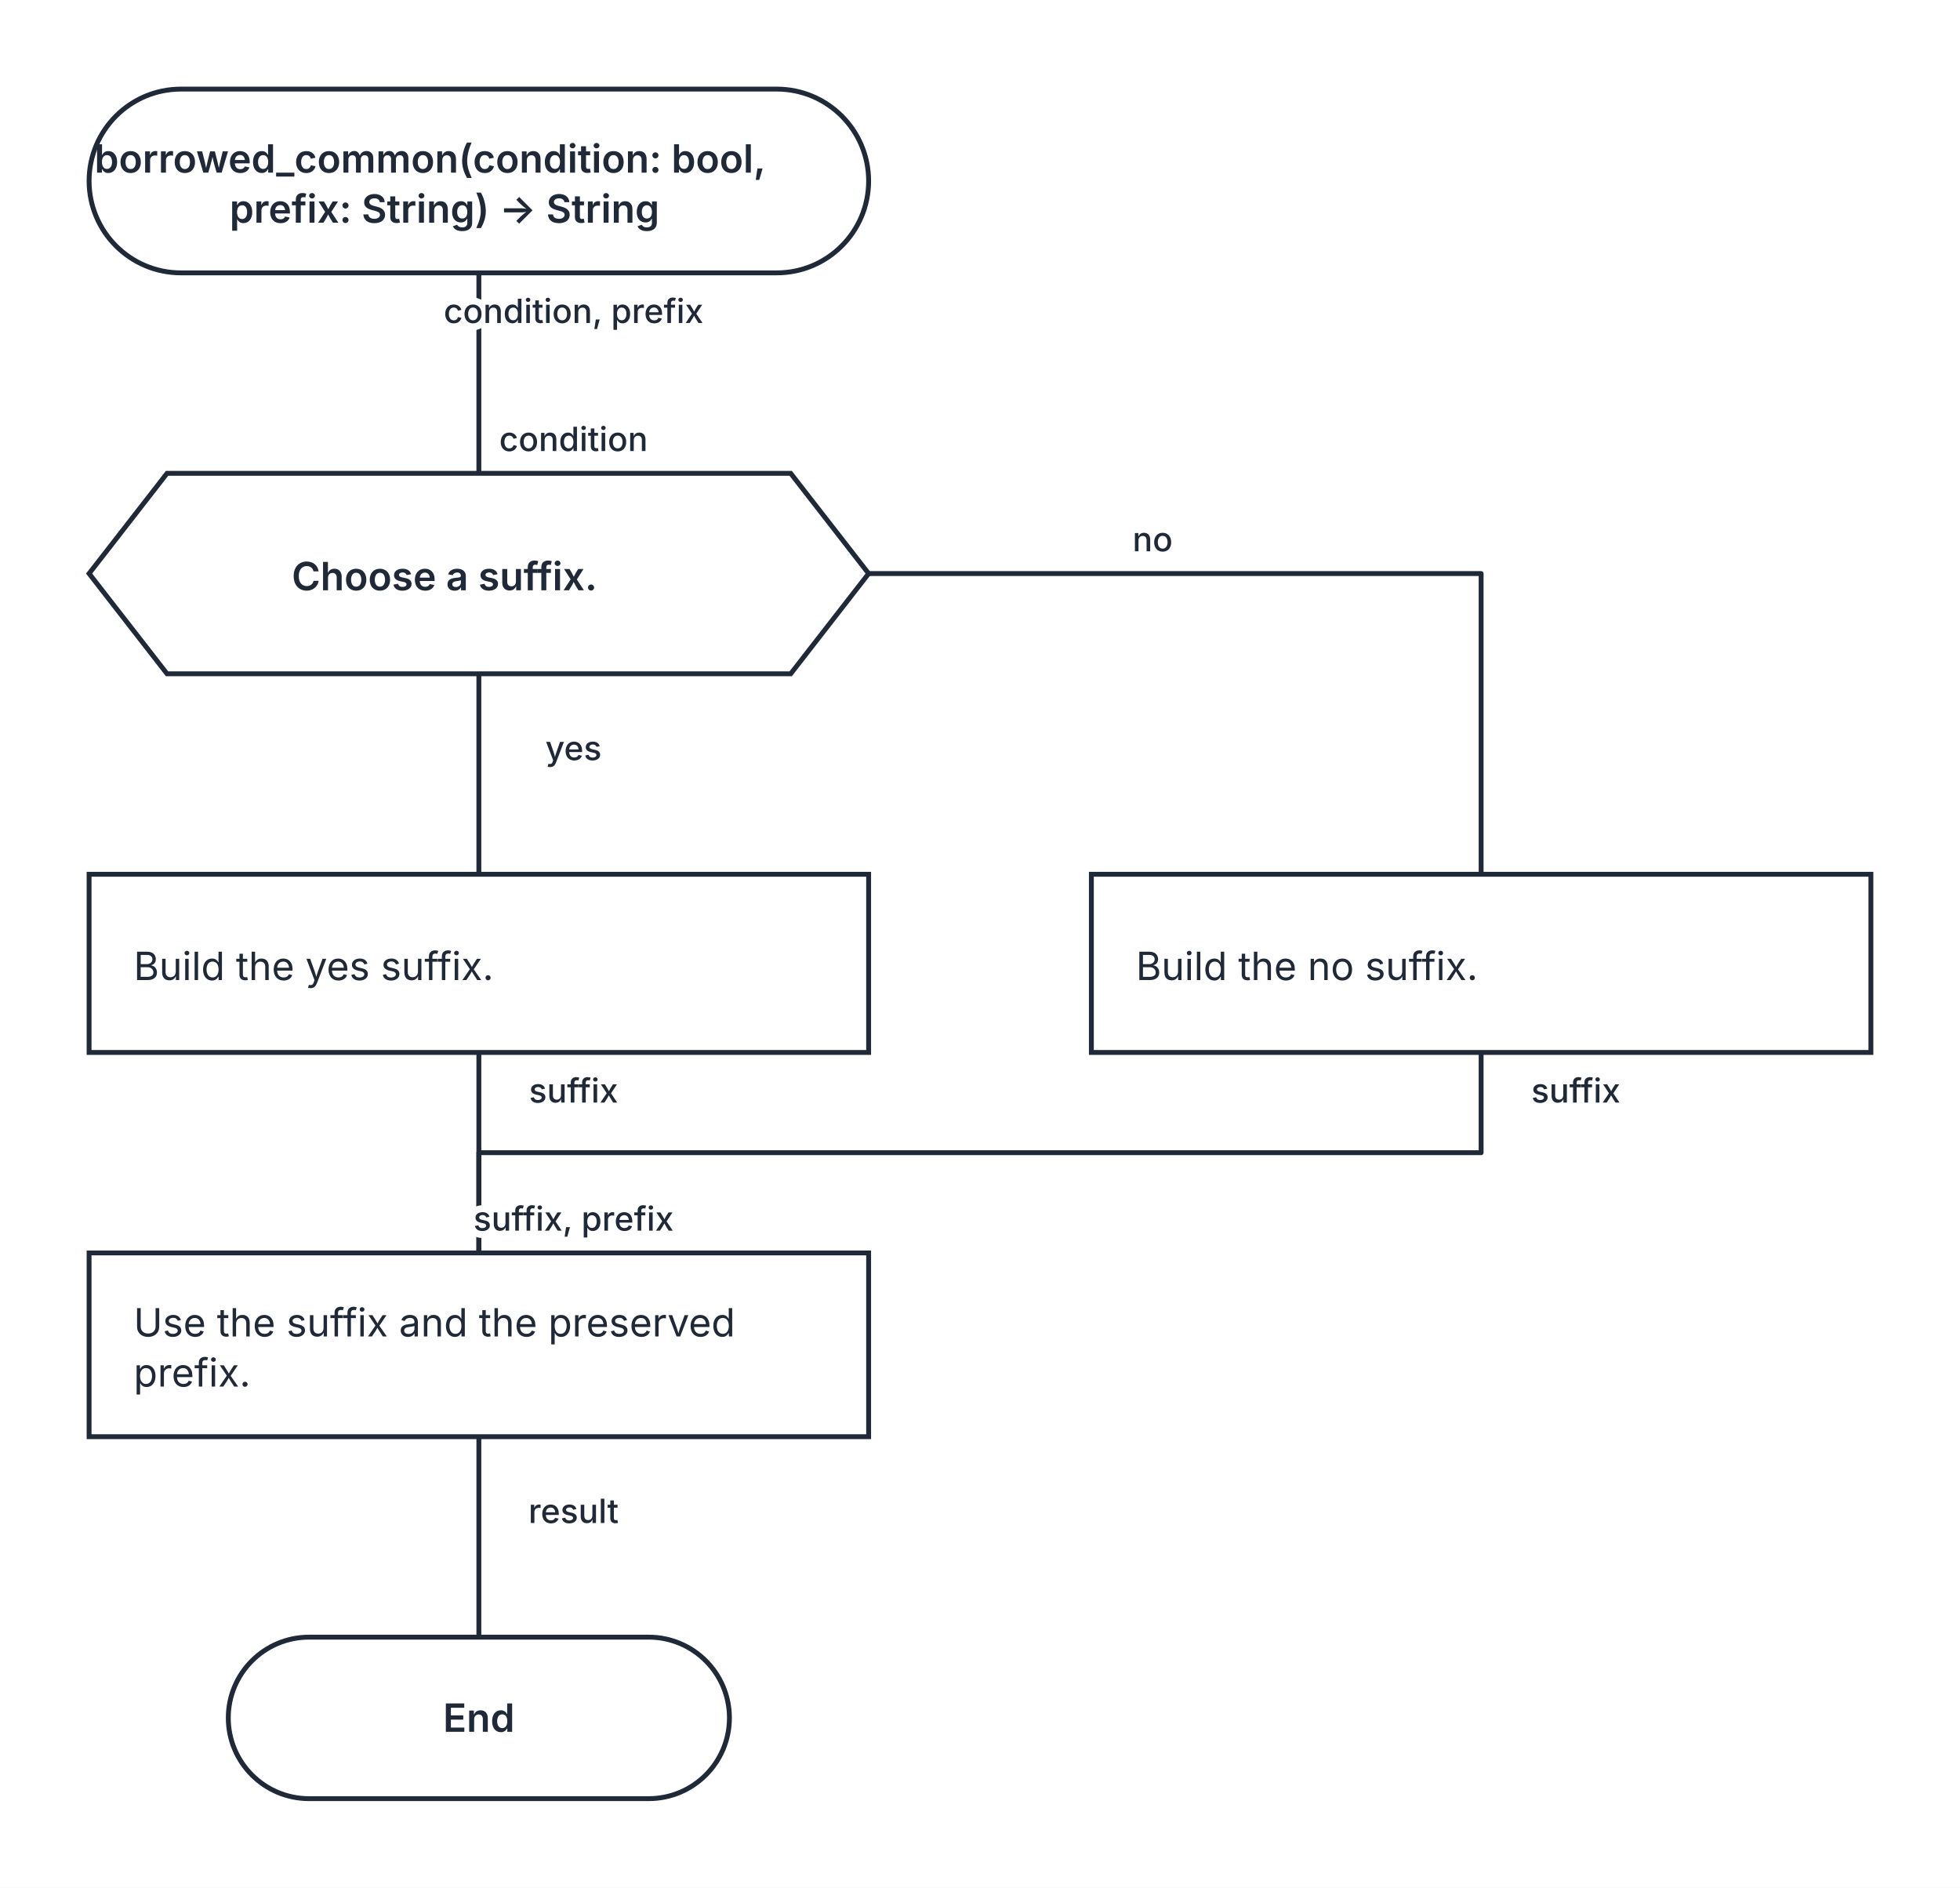
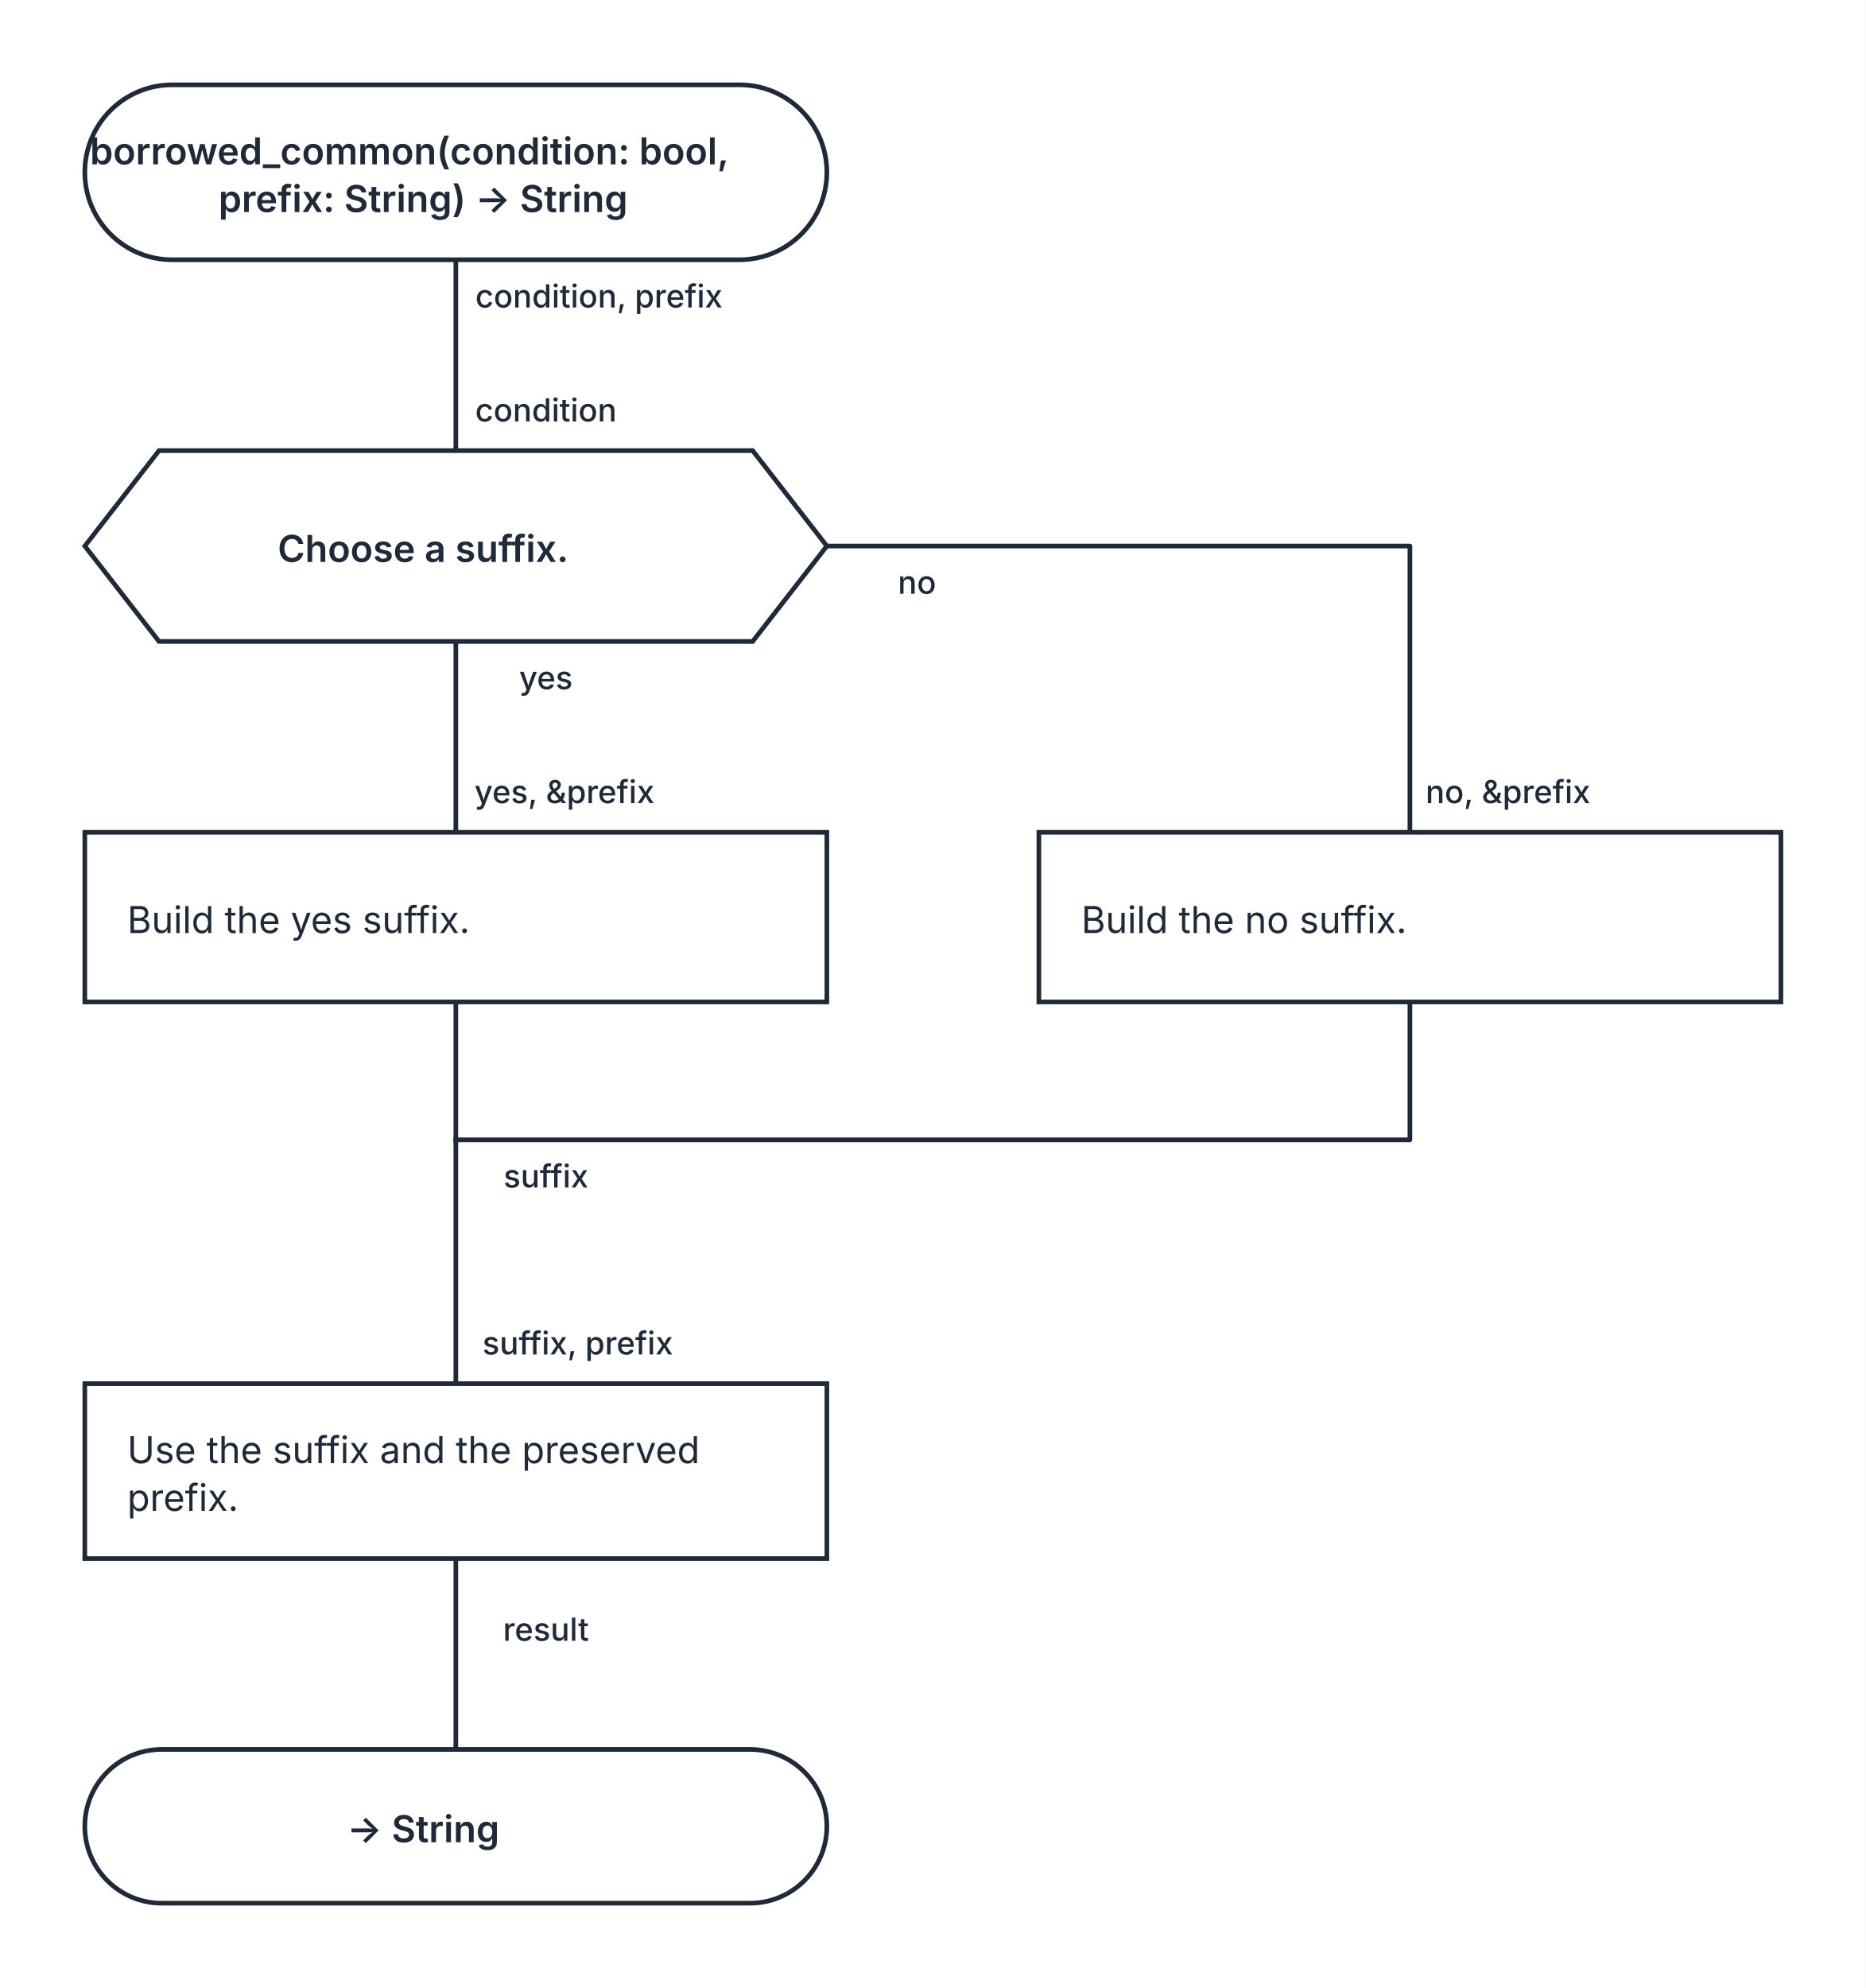
- <svg xmlns="http://www.w3.org/2000/svg" width="704" height="678" viewBox="0 0 704 678" role="img" aria-labelledby="kaalang-title" aria-describedby="kaalang-description">
+ <svg xmlns="http://www.w3.org/2000/svg" width="704" height="750" viewBox="0 0 704 750" role="img" aria-labelledby="kaalang-title" aria-describedby="kaalang-description">
  <defs>
    <style>
      svg { color: #1f2937; font-family: Inter, ui-sans-serif, system-ui, -apple-system, BlinkMacSystemFont, "Segoe UI", sans-serif; text-rendering: optimizeLegibility; }
-       .edge { fill: none; stroke: currentColor; stroke-width: 1.75; stroke-linecap: square; stroke-linejoin: round; }
-       .edge-label { fill: currentColor; font-size: 12px; font-weight: 500; paint-order: stroke; stroke: #ffffff; stroke-width: 5px; stroke-linejoin: round; text-anchor: middle; }
+       .connection { fill: none; stroke: currentColor; stroke-width: 1.75; stroke-linecap: square; stroke-linejoin: round; }
+       .connection-label { fill: currentColor; font-size: 12px; font-weight: 500; paint-order: stroke; stroke: #ffffff; stroke-width: 5px; stroke-linejoin: round; text-anchor: middle; }
      .node-shape { fill: #ffffff; stroke: currentColor; stroke-width: 1.75; }
      .label { fill: currentColor; font-size: 14px; text-anchor: middle; }
      .start .label, .question .label, .select .label, .case .label, .end .label { font-weight: 600; }
      .action .label { font-weight: 400; text-anchor: start; }
    </style>
  </defs>
  <rect width="100%" height="100%" fill="#ffffff" />
-   <g class="edges">
-     <path class="edge" d="M 172 98 L 172 170" />
-     <path class="edge" d="M 172 242 L 172 314" />
-     <path class="edge" d="M 312 206 L 532 206 L 532 314" />
-     <path class="edge" d="M 172 378 L 172 450" />
-     <path class="edge" d="M 532 378 L 532 414 L 172 414 L 172 450" />
-     <path class="edge" d="M 172 516 L 172 588" />
-     <text class="edge-label" x="214" y="162" xml:space="preserve">
+   <g class="connections">
+     <path class="connection" d="M 172 98 L 172 170" />
+     <path class="connection" d="M 172 242 L 172 314" />
+     <path class="connection" d="M 312 206 L 532 206 L 532 314" />
+     <path class="connection" d="M 172 378 L 172 430" />
+     <path class="connection" d="M 532 378 L 532 430 L 172 430" />
+     <path class="connection" d="M 172 588 L 172 660" />
+     <path class="connection" d="M 172 430 L 172 522" />
+     <text class="connection-label" x="214" y="448" xml:space="preserve">
+       <tspan x="214" dy="0">suffix</tspan>
+     </text>
+     <text class="connection-label" x="214" y="619" xml:space="preserve">
+       <tspan x="214" dy="0">result</tspan>
+     </text>
+     <text class="connection-label" x="234" y="116" xml:space="preserve">
+       <tspan x="234" dy="0">condition, prefix</tspan>
+     </text>
+     <text class="connection-label" x="214" y="260" xml:space="preserve">
+       <tspan x="214" dy="0">yes</tspan>
+     </text>
+     <text class="connection-label" x="354" y="224" xml:space="preserve">
+       <tspan x="354" dy="0">no</tspan>
+     </text>
+     <text class="connection-label" x="214" y="159" xml:space="preserve">
      <tspan x="214" dy="0">condition</tspan>
    </text>
-     <text class="edge-label" x="214" y="116" xml:space="preserve">
-       <tspan x="214" dy="0">condition, prefix</tspan>
+     <text class="connection-label" x="221" y="303" xml:space="preserve">
+       <tspan x="221" dy="0">yes, &amp;prefix</tspan>
    </text>
-     <text class="edge-label" x="214" y="273" xml:space="preserve">
-       <tspan x="214" dy="0">yes</tspan>
+     <text class="connection-label" x="577" y="303" xml:space="preserve">
+       <tspan x="577" dy="0">no, &amp;prefix</tspan>
    </text>
-     <text class="edge-label" x="422" y="198" xml:space="preserve">
-       <tspan x="422" dy="0">no</tspan>
-     </text>
-     <text class="edge-label" x="214" y="442" xml:space="preserve">
-       <tspan x="214" dy="0">suffix, prefix</tspan>
-     </text>
-     <text class="edge-label" x="214" y="396" xml:space="preserve">
-       <tspan x="214" dy="0">suffix</tspan>
-     </text>
-     <text class="edge-label" x="574" y="396" xml:space="preserve">
-       <tspan x="574" dy="0">suffix</tspan>
-     </text>
-     <text class="edge-label" x="214" y="547" xml:space="preserve">
-       <tspan x="214" dy="0">result</tspan>
+     <text class="connection-label" x="226" y="511" xml:space="preserve">
+       <tspan x="226" dy="0">suffix, prefix</tspan>
    </text>
  </g>
  <g class="nodes">
    <g class="node start" transform="translate(172 65)">
      <rect class="node-shape" x="-140" y="-33" width="280" height="66" rx="33" />
      <text class="label" y="-3" xml:space="preserve">
        <tspan x="0" dy="0">borrowed_common(condition: bool, </tspan>
        <tspan x="0" dy="18">prefix: String) -&gt; String</tspan>
      </text>
    </g>
    <g class="node question" transform="translate(172 206)">
      <polygon class="node-shape" points="-112,-36 112,-36 140,0 112,36 -112,36 -140,0" />
      <text class="label" y="6" xml:space="preserve">
        <tspan x="0" dy="0">Choose a suffix.</tspan>
      </text>
    </g>
    <g class="node action" transform="translate(172 346)">
      <rect class="node-shape" x="-140" y="-32" width="280" height="64" />
      <text class="label" y="6" xml:space="preserve">
        <tspan x="-124" dy="0">Build the yes suffix.</tspan>
      </text>
    </g>
    <g class="node action" transform="translate(532 346)">
      <rect class="node-shape" x="-140" y="-32" width="280" height="64" />
      <text class="label" y="6" xml:space="preserve">
        <tspan x="-124" dy="0">Build the no suffix.</tspan>
      </text>
    </g>
-     <g class="node action" transform="translate(172 483)">
+     <g class="node action" transform="translate(172 555)">
      <rect class="node-shape" x="-140" y="-33" width="280" height="66" />
      <text class="label" y="-3" xml:space="preserve">
        <tspan x="-124" dy="0">Use the suffix and the preserved </tspan>
        <tspan x="-124" dy="18">prefix.</tspan>
      </text>
    </g>
-     <g class="node end" transform="translate(172 617)">
-       <rect class="node-shape" x="-90" y="-29" width="180" height="58" rx="29" />
-       <text class="label" y="5">End</text>
+     <g class="node end" transform="translate(172 689)">
+       <rect class="node-shape" x="-140" y="-29" width="280" height="58" rx="29" />
+       <text class="label" y="6" xml:space="preserve">
+         <tspan x="0" dy="0">-&gt; String</tspan>
+       </text>
    </g>
  </g>
</svg>
